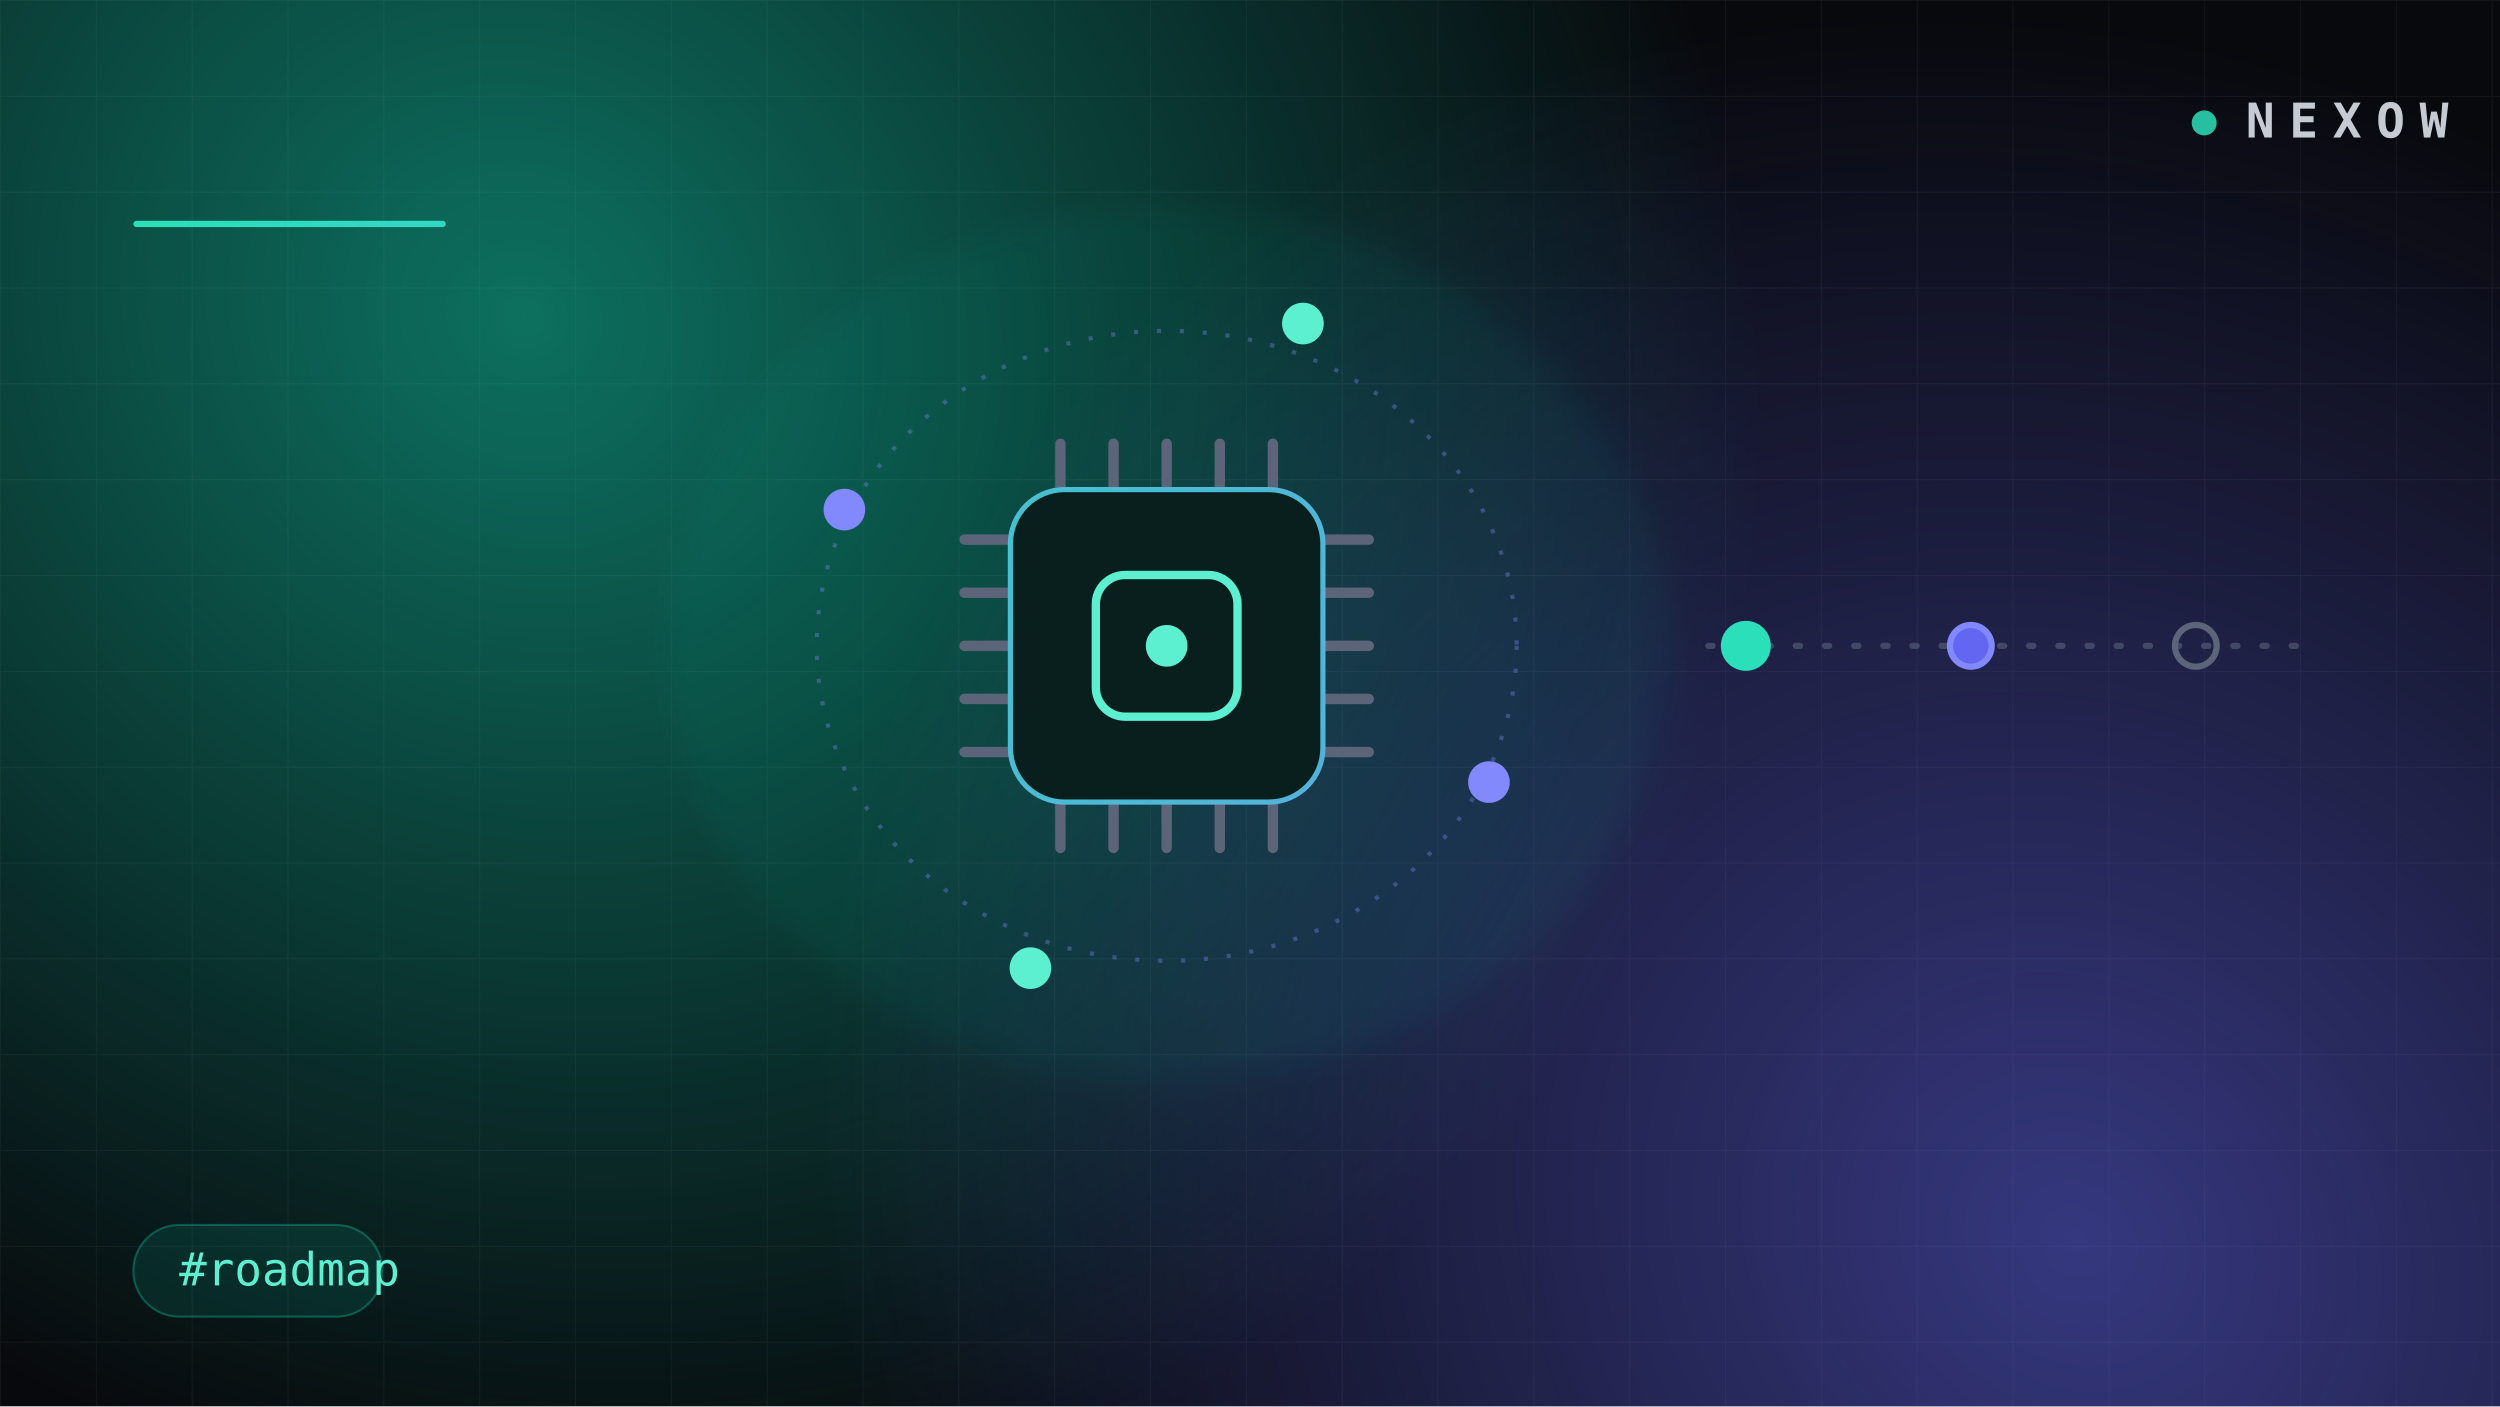
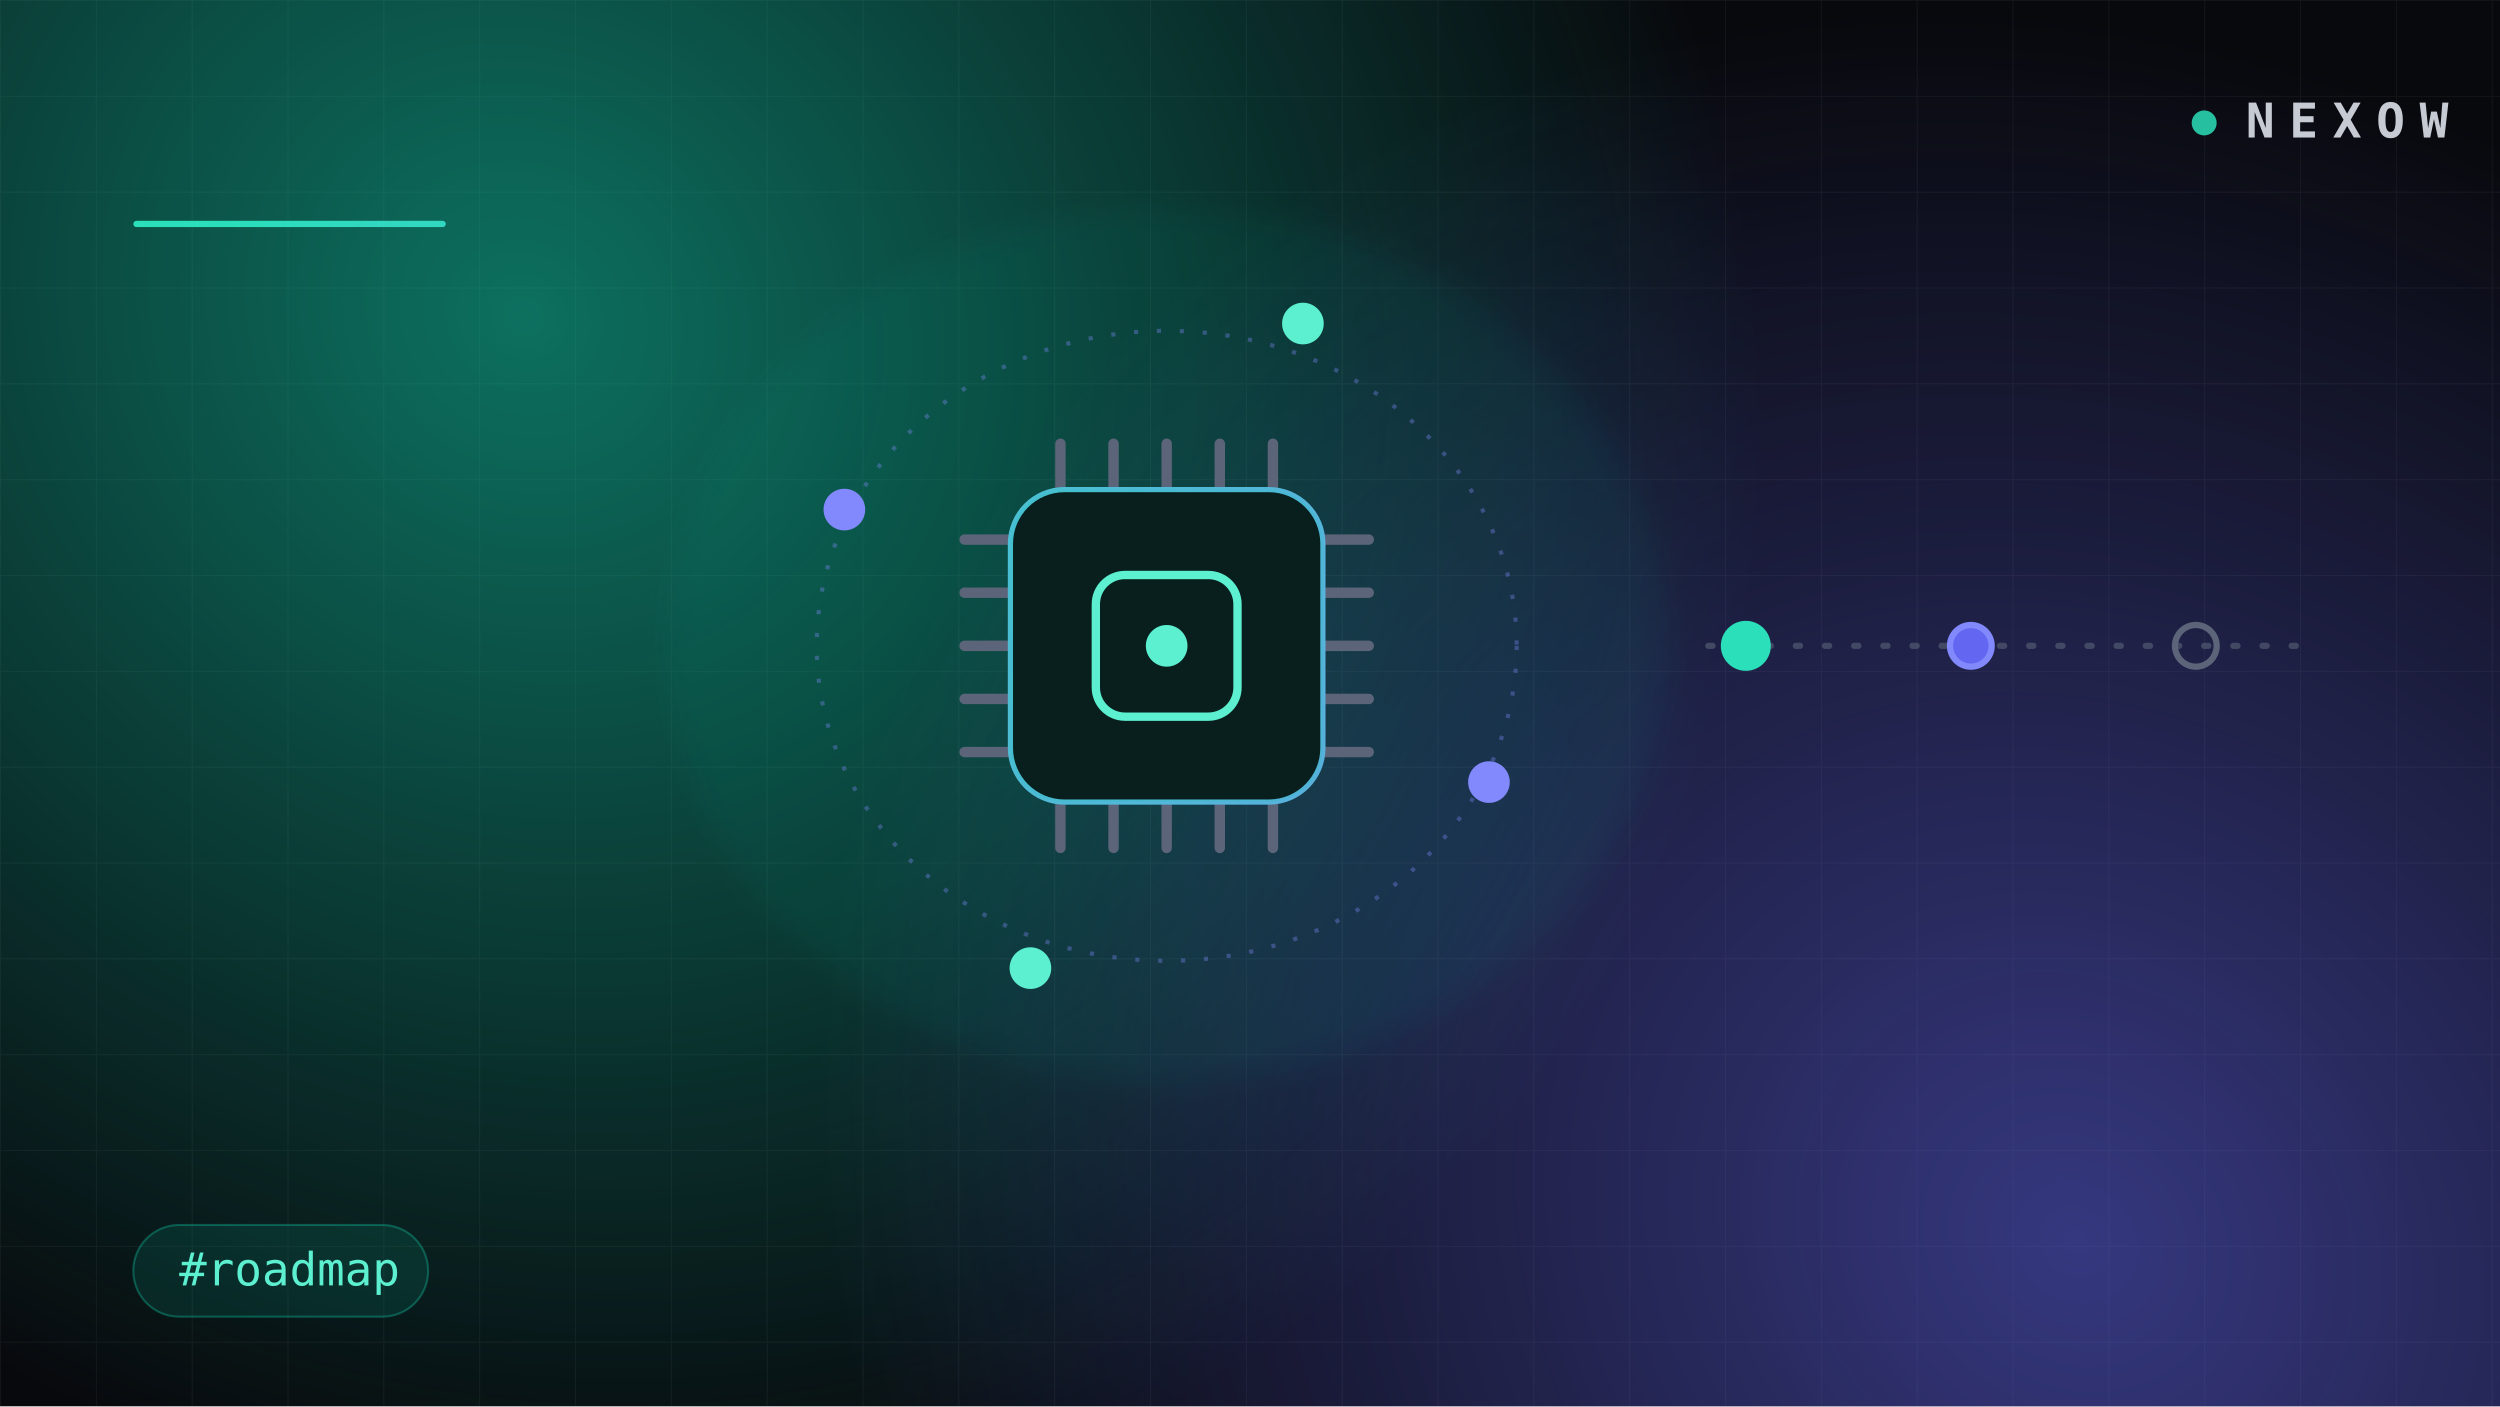
<svg xmlns="http://www.w3.org/2000/svg" width="1200" height="675" viewBox="0 0 1200 675" fill="none" role="img" aria-label="AI agent chip and roadmap illustration">
  <defs>
    <radialGradient id="glowA" cx="0" cy="0" r="1" gradientUnits="userSpaceOnUse" gradientTransform="translate(250 150) rotate(40) scale(620 560)">
      <stop stop-color="#10c5a3" stop-opacity="0.55" />
      <stop offset="1" stop-color="#10c5a3" stop-opacity="0" />
    </radialGradient>
    <radialGradient id="glowB" cx="0" cy="0" r="1" gradientUnits="userSpaceOnUse" gradientTransform="translate(1000 600) rotate(-140) scale(640 560)">
      <stop stop-color="#6366f1" stop-opacity="0.5" />
      <stop offset="1" stop-color="#6366f1" stop-opacity="0" />
    </radialGradient>
    <linearGradient id="edge" x1="80" y1="140" x2="1120" y2="560" gradientUnits="userSpaceOnUse">
      <stop stop-color="#2adfba" />
      <stop offset="1" stop-color="#8189fc" />
    </linearGradient>
    <pattern id="grid" width="46" height="46" patternUnits="userSpaceOnUse">
      <path d="M46 0H0V46" fill="none" stroke="#ffffff" stroke-opacity="0.045" stroke-width="1" />
    </pattern>
    <filter id="soft" x="-30%" y="-30%" width="160%" height="160%">
      <feGaussianBlur stdDeviation="7" />
    </filter>
  </defs>
  <rect width="1200" height="675" fill="#08090d" />
  <rect width="1200" height="675" fill="url(#grid)" />
  <rect width="1200" height="675" fill="url(#glowA)" />
  <rect width="1200" height="675" fill="url(#glowB)" />
  <g opacity="0.85">
    <circle cx="1058" cy="59" r="6" fill="#2adfba" />
    <text x="1078" y="66" font-family="'JetBrains Mono', ui-monospace, SFMono-Regular, monospace" font-size="23" font-weight="700" letter-spacing="7" fill="#e8ecf5">NEXOW</text>
  </g>
  <g transform="translate(64 588)">
-     <rect x="0" y="0" width="119.5" height="44" rx="22" fill="#10c5a3" fill-opacity="0.12" stroke="#10c5a3" stroke-opacity="0.35" />
+     <rect x="0" y="0" width="141.5" height="44" rx="22" fill="#10c5a3" fill-opacity="0.12" stroke="#10c5a3" stroke-opacity="0.35" />
    <text x="22" y="29" font-family="'JetBrains Mono', ui-monospace, SFMono-Regular, monospace" font-size="22" fill="#5cf0d0">#roadmap</text>
  </g>
  <rect x="64" y="106" width="150" height="3" rx="1.5" fill="url(#edge)" />
  <g>
    <ellipse cx="560" cy="310" rx="240" ry="210" fill="#10c5a3" fill-opacity="0.06" filter="url(#soft)" />
    <ellipse cx="560" cy="310" rx="168" ry="151.2" fill="none" stroke="#8189fc" stroke-opacity="0.35" stroke-width="2" stroke-dasharray="2 9" />
    <line x1="509" y1="235" x2="509" y2="213" stroke="#5b6478" stroke-width="5" stroke-linecap="round" />
    <line x1="509" y1="385" x2="509" y2="407" stroke="#5b6478" stroke-width="5" stroke-linecap="round" />
    <line x1="485" y1="259" x2="463" y2="259" stroke="#5b6478" stroke-width="5" stroke-linecap="round" />
    <line x1="635" y1="259" x2="657" y2="259" stroke="#5b6478" stroke-width="5" stroke-linecap="round" />
    <line x1="534.5" y1="235" x2="534.5" y2="213" stroke="#5b6478" stroke-width="5" stroke-linecap="round" />
    <line x1="534.5" y1="385" x2="534.5" y2="407" stroke="#5b6478" stroke-width="5" stroke-linecap="round" />
    <line x1="485" y1="284.5" x2="463" y2="284.5" stroke="#5b6478" stroke-width="5" stroke-linecap="round" />
    <line x1="635" y1="284.5" x2="657" y2="284.5" stroke="#5b6478" stroke-width="5" stroke-linecap="round" />
    <line x1="560" y1="235" x2="560" y2="213" stroke="#5b6478" stroke-width="5" stroke-linecap="round" />
    <line x1="560" y1="385" x2="560" y2="407" stroke="#5b6478" stroke-width="5" stroke-linecap="round" />
    <line x1="485" y1="310" x2="463" y2="310" stroke="#5b6478" stroke-width="5" stroke-linecap="round" />
    <line x1="635" y1="310" x2="657" y2="310" stroke="#5b6478" stroke-width="5" stroke-linecap="round" />
    <line x1="585.5" y1="235" x2="585.5" y2="213" stroke="#5b6478" stroke-width="5" stroke-linecap="round" />
    <line x1="585.5" y1="385" x2="585.5" y2="407" stroke="#5b6478" stroke-width="5" stroke-linecap="round" />
    <line x1="485" y1="335.5" x2="463" y2="335.5" stroke="#5b6478" stroke-width="5" stroke-linecap="round" />
    <line x1="635" y1="335.5" x2="657" y2="335.5" stroke="#5b6478" stroke-width="5" stroke-linecap="round" />
    <line x1="611" y1="235" x2="611" y2="213" stroke="#5b6478" stroke-width="5" stroke-linecap="round" />
    <line x1="611" y1="385" x2="611" y2="407" stroke="#5b6478" stroke-width="5" stroke-linecap="round" />
    <line x1="485" y1="361" x2="463" y2="361" stroke="#5b6478" stroke-width="5" stroke-linecap="round" />
    <line x1="635" y1="361" x2="657" y2="361" stroke="#5b6478" stroke-width="5" stroke-linecap="round" />
    <rect x="485" y="235" width="150" height="150" rx="26" fill="#08090d" stroke="url(#edge)" stroke-width="2.5" />
    <rect x="485" y="235" width="150" height="150" rx="26" fill="#10c5a3" fill-opacity="0.12" />
    <rect x="526" y="276" width="68" height="68" rx="14" fill="none" stroke="#5cf0d0" stroke-width="4" />
    <circle cx="560" cy="310" r="10" fill="#5cf0d0" />
    <circle cx="625.4" cy="155.3" r="10" fill="#5cf0d0" />
    <circle cx="714.7" cy="375.4" r="10" fill="#8189fc" />
    <circle cx="494.6" cy="464.7" r="10" fill="#5cf0d0" />
    <circle cx="405.3" cy="244.6" r="10" fill="#8189fc" />
    <line x1="820" y1="310" x2="1110" y2="310" stroke="#5b6478" stroke-opacity="0.6" stroke-width="3" stroke-dasharray="2 12" stroke-linecap="round" />
    <circle cx="838" cy="310" r="12" fill="#2adfba" />
    <circle cx="946" cy="310" r="10" fill="#6366f1" stroke="#8189fc" stroke-width="3" />
    <circle cx="1054" cy="310" r="10" fill="none" stroke="#5b6478" stroke-width="3" />
  </g>
</svg>
